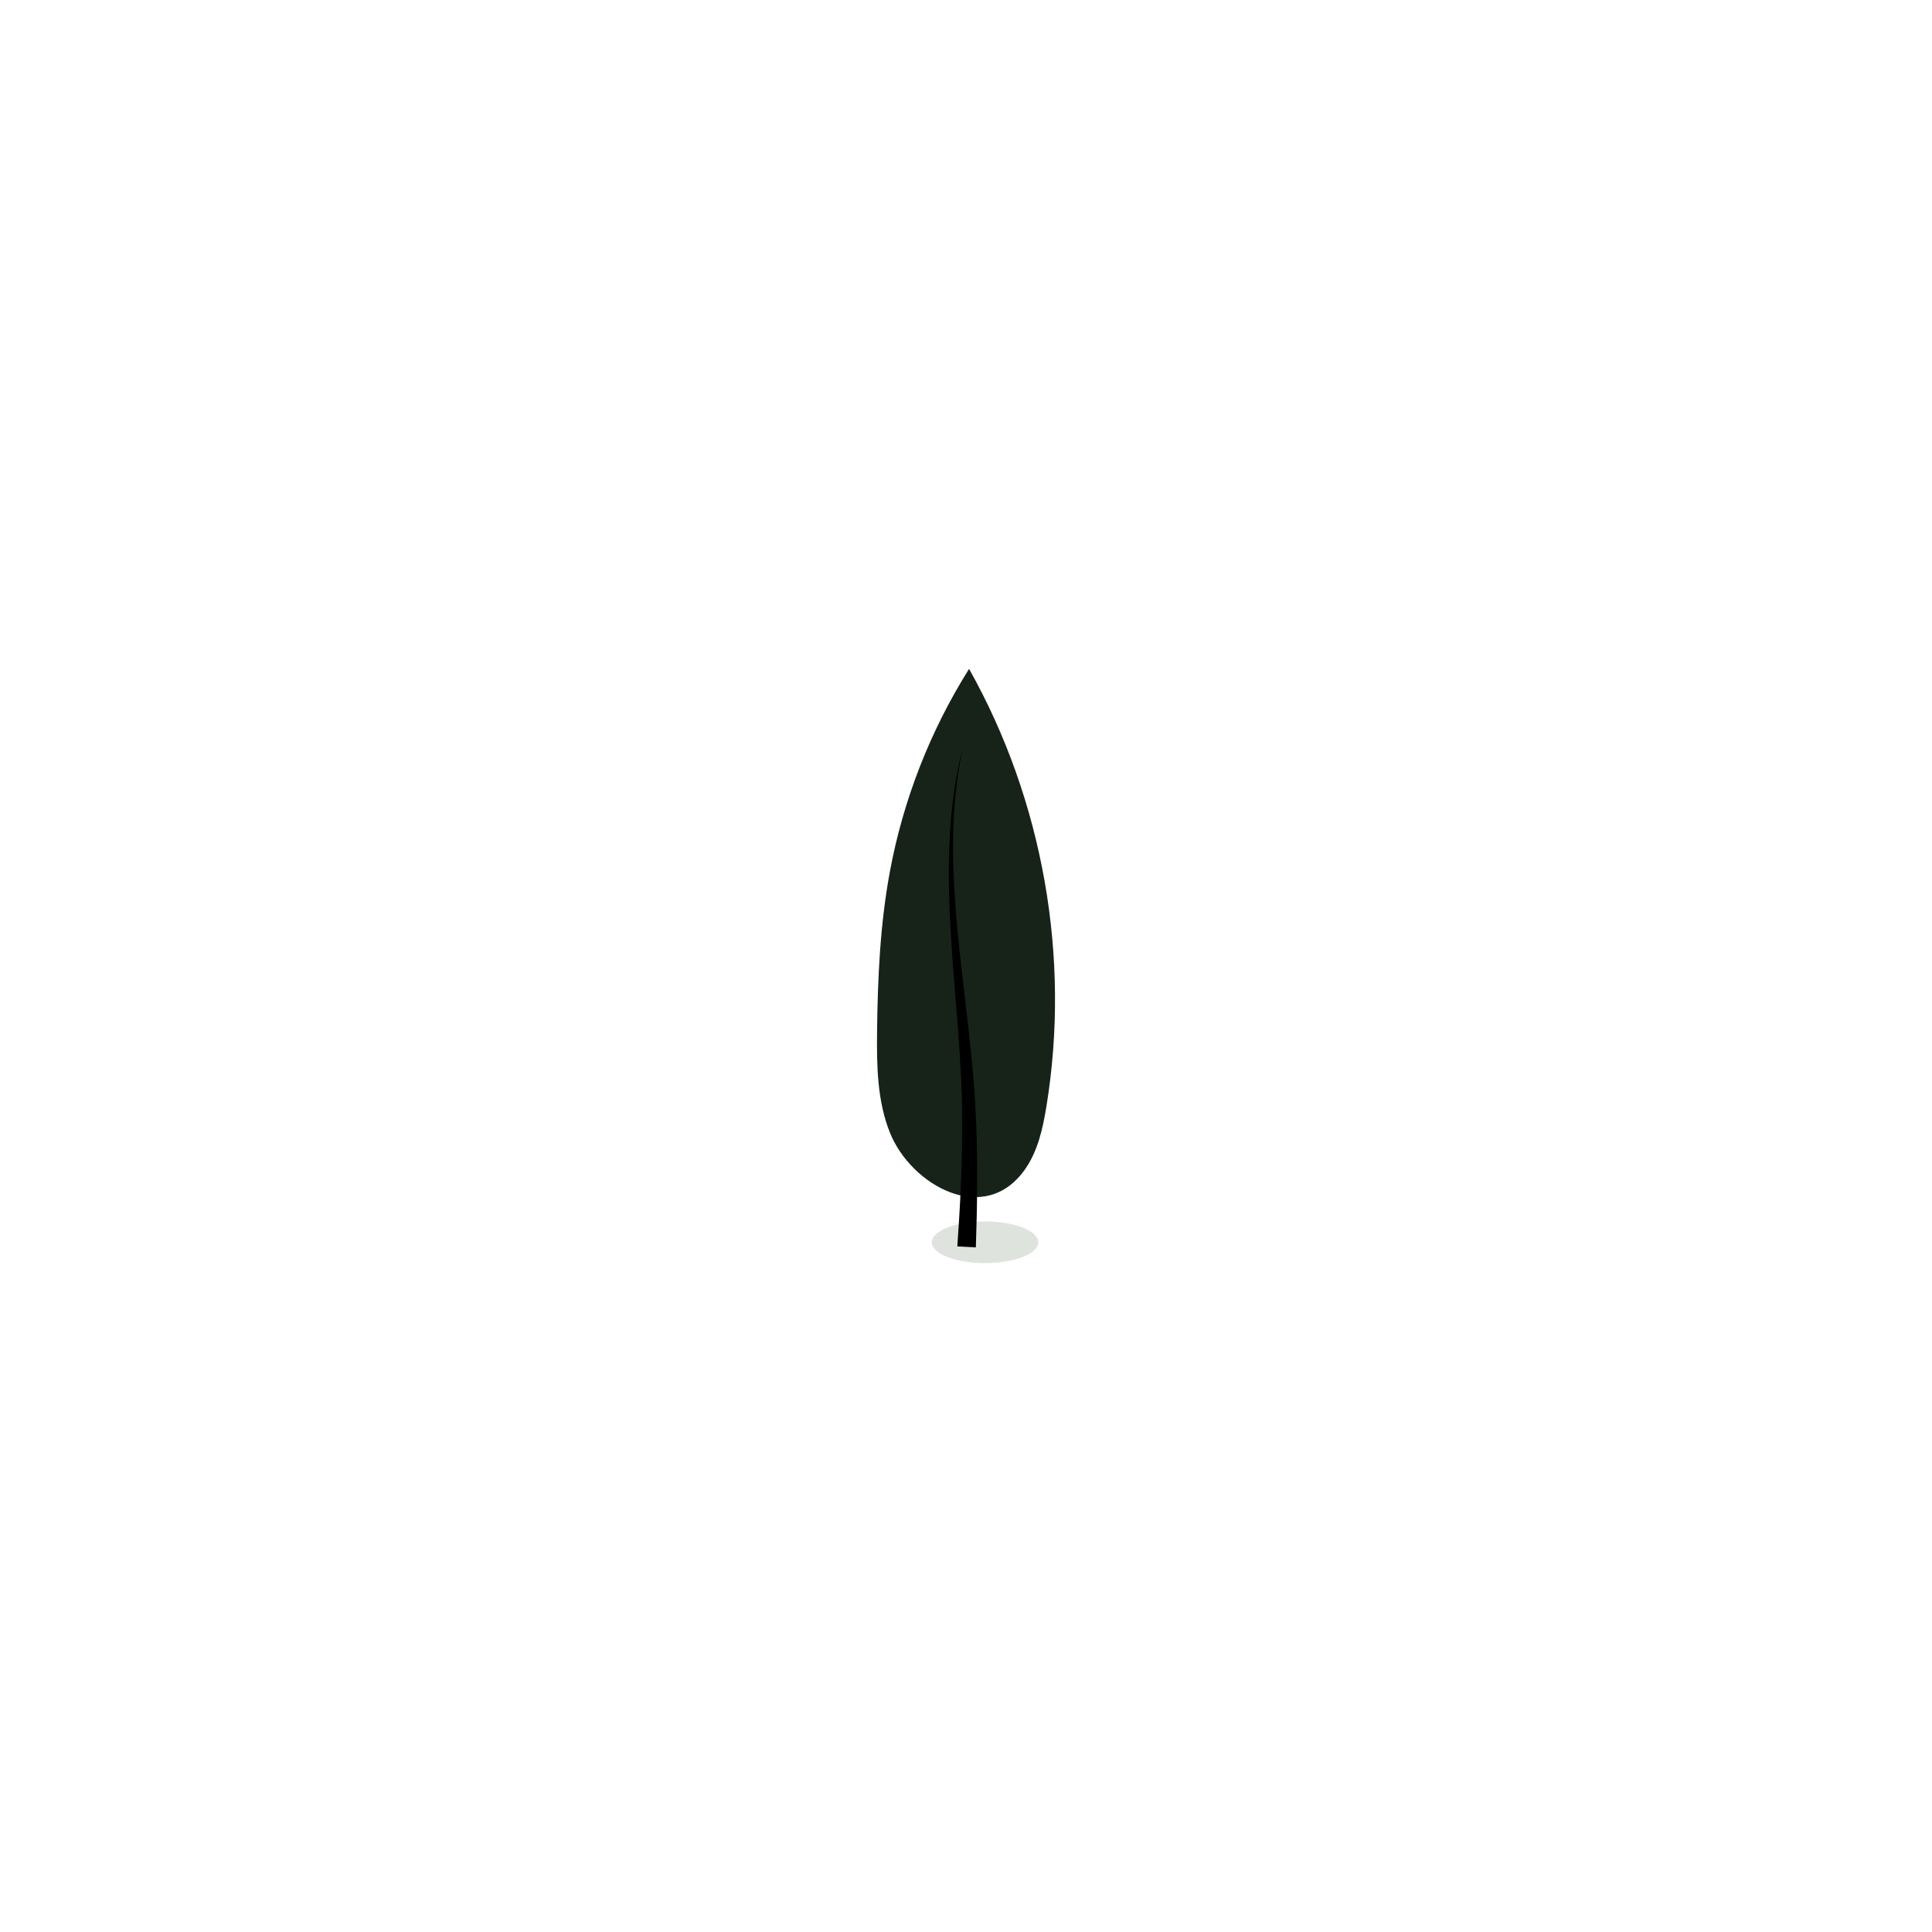
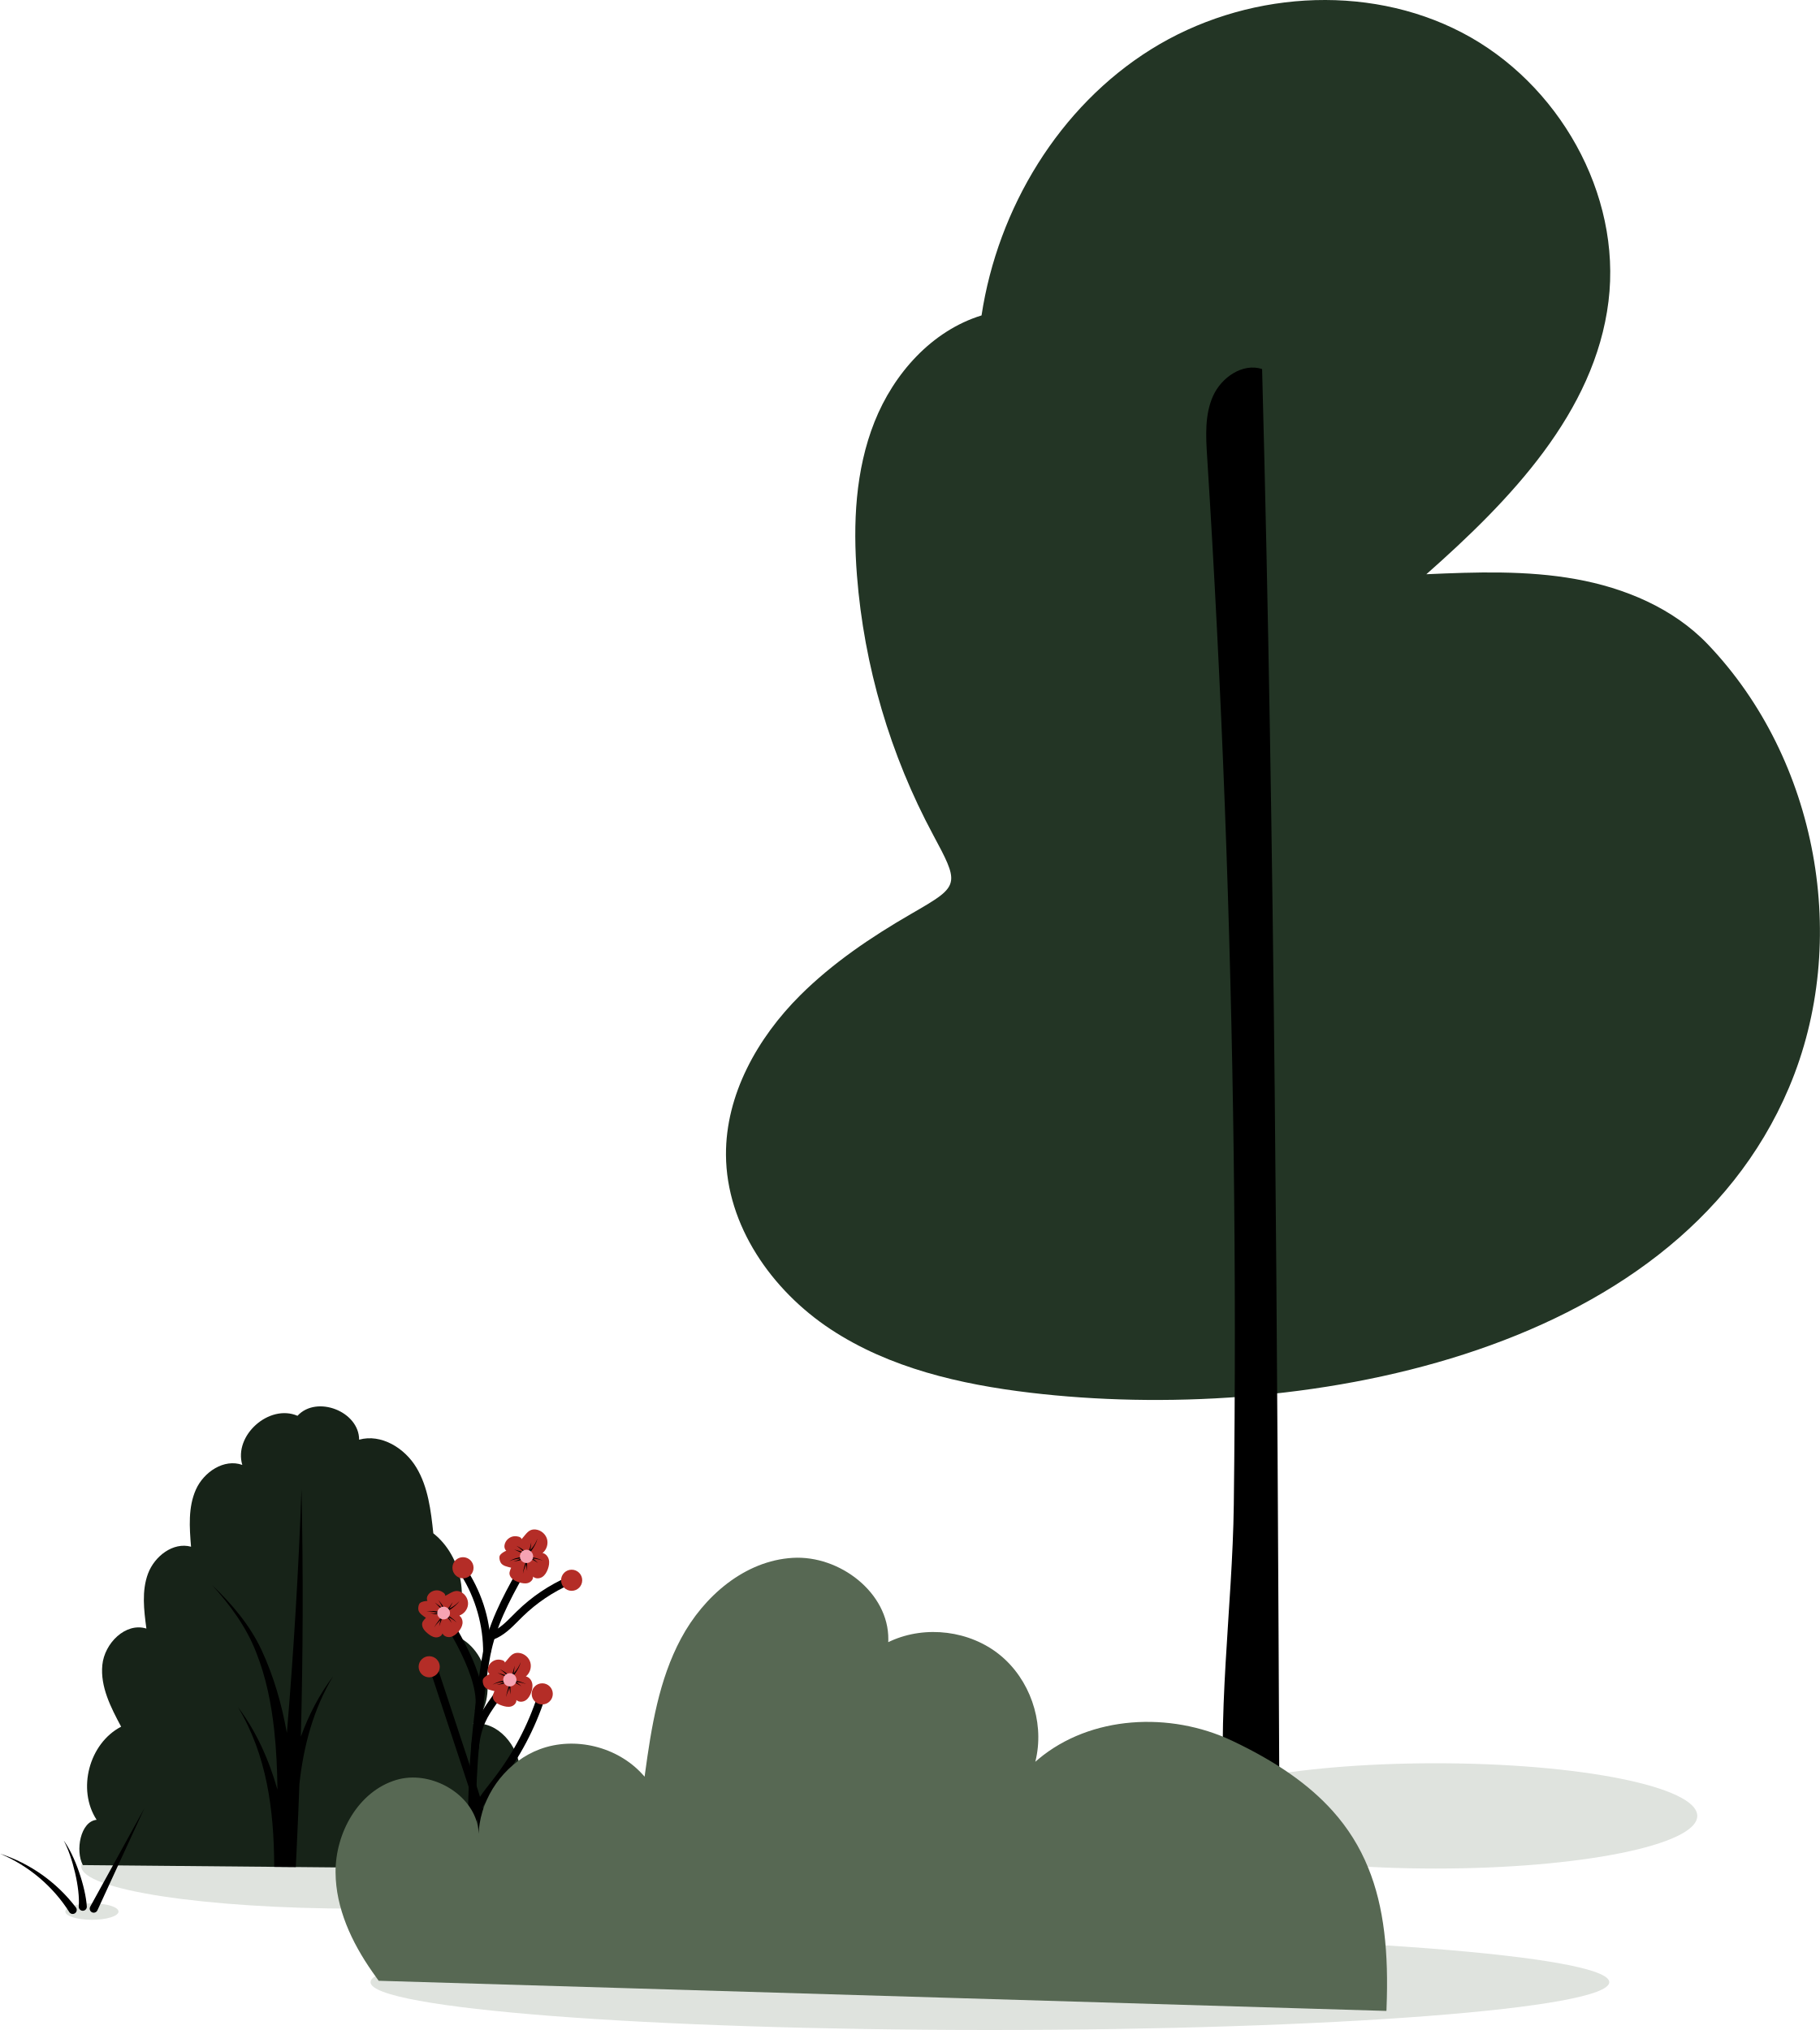
- <svg xmlns="http://www.w3.org/2000/svg" id="Camada_1" data-name="Camada 1" viewBox="0 0 1080 1080">
+ <svg xmlns="http://www.w3.org/2000/svg" id="Camada_1" data-name="Camada 1" viewBox="0 0 3191.2 3560.13">
  <defs>
    <style>
      .cls-1 {
        fill: #5e725a;
        opacity: .2;
      }

      .cls-2 {
+         fill: #f6a3b3;
+       }
+ 
+       .cls-3 {
        fill: #172318;
+       }
+ 
+       .cls-4 {
+         fill: #b42d27;
+       }
+ 
+       .cls-5 {
+         fill: #576853;
+       }
+ 
+       .cls-6 {
+         fill: #233525;
      }
    </style>
  </defs>
-   <ellipse class="cls-1" cx="550.65" cy="694.44" rx="29.77" ry="11.65" />
-   <path class="cls-2" d="M497.53,633.32c-7.18-17.83-7.47-37.59-7.24-56.81.34-29.79,1.69-59.68,7.1-88.98,7.43-40.22,22.56-79,44.33-113.62,41.38,73.64,56.88,161.5,43.19,244.85-1.99,12.13-4.73,24.52-11.73,34.63-22.63,32.66-63.89,9.12-75.64-20.07Z" />
-   <path d="M538.46,416.75c-4.98,22.91-6.37,46.39-5.5,69.77,1.69,46.93,10.86,93.09,12.68,140.14.98,23.57.66,47.15-.13,70.64l-10.36-.54c1.65-23.31,2.83-46.62,2.72-69.91-.04-69.79-17.22-141.15.6-210.09h0Z" />
+   <g>
+     <ellipse class="cls-1" cx="624.99" cy="3273.06" rx="482.48" ry="74.23" />
+     <g>
+       <path class="cls-3" d="M907,3252.72c0,15.41-16.44,28.44-31.34,24.92l-357.01-3.31-37.85-.31-335.5-3.1c-13.55-25.13-4.34-76.53,24.1-79.43-34.65-53.16-13.24-134.14,43.02-163.3-18.1-33.72-36.71-70.02-32.99-108.18,3.72-38.06,40.65-75.19,77.26-63.91-4.34-32.27-8.48-66.09,2.9-96.49,11.48-30.51,44.06-55.64,75.39-47.06-2.79-33.82-5.27-69.19,8.48-100.11,13.75-30.92,49.54-54.81,81.39-43.33-15.41-51.81,47.16-107.45,96.8-86.15,33.61-36.61,107.97-7.86,108.07,41.89,38.58-10.76,79.84,14.58,100.42,48.92,20.58,34.23,25.44,75.5,29.68,115.31,51.4,40.65,65.67,121.21,31.44,177.16,62.88,17.69,85.94,112.11,38.37,156.89,43.02-5.59,79.53,38.47,82.63,81.81,3.1,43.33-17.17,84.5-36.82,123.18,14.89-3.62,31.44,9.31,31.54,24.61Z" />
+       <path d="M584.22,2939.56c-34.96,57.92-52.23,123.8-59.26,189.68v.62c-1.24,33.61-2.59,67.22-4.24,100.84-.21,6.82-.62,13.55-.93,20.17-.31,7.86-.72,15.62-1.14,23.48l-37.85-.31v-3.83c-.62-96.29-12.82-192.05-63.6-276.45,32.27,42.71,54.5,92.67,69.29,144.79-.31-35.16-1.96-70.02-5.69-104.35-5.07-46.54-14.27-92.77-31.65-136.41-16.86-43.85-45.3-82.63-77.15-117.8,34.23,32.58,65.98,69.71,86.56,113.66,21.62,46.54,35.47,95.35,44.47,145.62,11.89-142.31,20.48-284.93,25.65-427.85,3.1,144.58,2.69,289.48-1.14,434.27,13.65-37.64,32.06-73.53,56.67-106.11Z" />
+     </g>
+   </g>
+   <g>
+     <g>
+       <g>
+         <path d="M833.47,3326.62c-3.51,0-6.49-2.67-6.81-6.23-7.95-89.03-7.83-179.2.37-268.01,2.99-32.45,7.13-65.26,11.13-96.98,3.08-24.39,6.18-48.96,12.25-72.73,13.16-51.57,39.63-98.06,65.22-143.02,1.87-3.3,6.04-4.43,9.34-2.57,3.28,1.87,4.43,6.06,2.56,9.33-25.15,44.19-51.16,89.87-63.86,139.65-5.86,22.94-8.9,47.07-11.85,70.42-4.06,32.25-8.19,64.93-11.16,97.15-8.13,88-8.25,177.33-.37,265.53.33,3.77-2.45,7.1-6.21,7.43-.21.01-.41.03-.61.03Z" />
+         <path d="M843.59,3244.98c-.43,0-.88-.04-1.32-.13-3.71-.72-6.13-4.32-5.4-8.02,7.05-36-5.32-73.49-16.24-106.58l-64.45-195.2c-1.19-3.6.76-7.47,4.35-8.65,3.58-1.22,7.45.76,8.64,4.34l64.45,195.22c10.88,32.97,24.42,73.99,16.68,113.49-.64,3.28-3.5,5.53-6.71,5.53Z" />
+         <path d="M853.98,2906.2h-.07c-3.78-.04-6.81-3.14-6.77-6.93.53-47.82-13.21-96.47-38.69-136.97-2.01-3.21-1.05-7.43,2.15-9.44,3.2-2.03,7.43-1.04,9.44,2.14,26.87,42.7,41.12,90.81,40.56,141.25-.04,3.74-2.87,9.94-6.62,9.94Z" />
+         <path d="M863.31,2875.57c-2.75,0-5.35-1.67-6.39-4.4-1.36-3.53.41-7.49,3.94-8.84,14.73-5.66,26.22-17.22,38.39-29.48,2.45-2.46,4.89-4.93,7.36-7.33,25.89-25.28,55.82-45.48,88.98-60.05,3.48-1.51,7.5.05,9.02,3.52,1.52,3.46-.05,7.5-3.51,9.02-31.64,13.9-60.21,33.18-84.93,57.3-2.41,2.37-4.81,4.77-7.2,7.19-12.65,12.74-25.73,25.91-43.2,32.61-.81.31-1.64.45-2.45.45Z" />
+         <path d="M827.62,3214.68h-.01c-3.78-.01-6.84-3.07-6.83-6.86.07-31.35,20.67-57.61,38.85-80.76l5.35-6.86c34.53-44.57,60.82-94.36,78.15-147.98,1.16-3.6,5.01-5.56,8.62-4.41,3.6,1.16,5.57,5.01,4.41,8.61-17.81,55.15-44.85,106.34-80.35,152.18l-5.41,6.91c-17.63,22.47-35.88,45.7-35.93,72.34,0,3.77-3.07,6.83-6.85,6.83Z" />
+       </g>
+       <g>
+         <circle class="cls-4" cx="752.6" cy="2923.1" r="18.53" />
+         <circle class="cls-4" cx="811.83" cy="2749.47" r="18.53" />
+         <circle class="cls-4" cx="924.96" cy="2737.08" r="18.53" />
+         <circle class="cls-4" cx="1002.37" cy="2771.38" r="18.53" />
+         <circle class="cls-4" cx="950.8" cy="2970.65" r="18.53" />
+       </g>
+       <path d="M845.97,3003.04l-13.38-2.91c3.34-15.29,1.08-35.04-6.7-58.72-12.66-38.44-34.6-75.22-52.23-104.76l11.75-7.01c22.07,36.99,41.34,70.6,53.48,107.49,8.56,26.03,10.94,48.2,7.07,65.91Z" />
+       <path d="M839.35,3068.31l-13.64-1.26c4.13-44.67,18.06-64.6,32.81-85.71,3.73-5.33,7.56-10.82,11.34-16.89,7.47-11.97,16.21-23.89,29.56-30.03l5.72,12.43c-10.07,4.64-17.33,14.68-23.66,24.84-3.92,6.28-7.88,11.95-11.74,17.47-14.28,20.43-26.6,38.08-30.39,79.13Z" />
+     </g>
+     <g>
+       <path class="cls-4" d="M749.56,2807.6c-1.74-2.95-1.15-6.83.59-9.78,4.28-7.28,13.59-10.56,21.58-7.83,3.07,1.04,9.93,4.78,8.85,8.79,2.82-1.32,5.72-3.17,8.55-4.7,3.54-1.91,7.29-3.78,11.31-3.89,2.8-.08,5.58.71,8.08,1.98,7.85,3.97,12.87,12.96,12.14,21.73-.73,8.77-7.17,16.8-15.57,19.42,4.6,2.88,6.58,8.86,5.85,14.24-.73,5.38-3.75,10.19-7.33,14.27-3.65,4.17-8.2,7.9-13.64,8.98-5.44,1.09-11.81-1.16-14.09-6.22-1.51,4.87-7.23,7.47-12.3,6.93-5.07-.55-9.55-3.52-13.5-6.75-4.51-3.69-8.87-8.25-9.78-14.01-.99-6.26,2.6-9.28,6.52-13.49-5.02-3.62-12.67-7.96-13.34-14.75-.35-3.5.37-8.9,3.03-11.23,3.04-2.66,9.19-3.5,13.05-3.68Z" />
+       <g>
+         <path d="M781.67,2823.64c8.89-3.03,17.88-8.67,23.97-15.96-3.99,6.34-10.27,10.93-16.36,15.16-2.14,1.36-4.25,2.69-6.9,3.59l-.7-2.78h0Z" />
+         <path d="M779.68,2830.33c8.02,3.46,15.56,8.83,21.31,15.29-6.1-5.57-14.15-10.01-21.96-12.5,0,0,.65-2.79.65-2.79h0Z" />
+         <path d="M777.6,2831.69c-2.24,9.34-11.72,14.04-15.89,22.32,2.93-7.9,11.41-14.06,13.02-22.31,0,0,2.87,0,2.87,0h0Z" />
+         <path d="M777.15,2824.22c-1.26-6.56-4.72-12.74-8.73-18.12,2.44,2.43,4.68,5.09,6.66,7.97,1.97,2.88,3.7,5.99,4.85,9.44l-2.78.72h0Z" />
+         <path d="M771.73,2830.29c-7.5-3.17-15.73-4.92-24.07-4.23,8.19-1.64,16.88-.87,25.02,1.53l-.95,2.71h0Z" />
+         <path d="M776.21,2833.33c-.72,6.04-4.39,13.2-6.3,18.92.97-5.32,3.48-13.47,3.44-18.74,0,0,2.86-.18,2.86-.18h0Z" />
+         <path d="M780.86,2823.66c6.04-2.31,9.33-9.03,13.08-14.06-1.58,2.96-2.9,6.04-4.62,8.99-1.71,2.92-3.93,5.85-7.25,7.66l-1.21-2.6h0Z" />
+         <path d="M781.81,2831.55c4.82,3.97,7.79,9.27,10.2,14.82-1.55-2.51-3.33-4.87-5.28-7.02-1.96-2.13-4.13-4.11-6.49-5.41l1.57-2.4h0Z" />
+         <path d="M776.12,2824.2c-4.65-4.47-8.78-9.25-13.36-13.66,5.18,3.67,10.07,7.83,15.18,11.44l-1.82,2.21h0Z" />
+         <path d="M772.73,2830.27c-6.3,1.77-12.62.35-18.5-1.76,2.99.63,6.03.93,9.02.86,2.97-.08,5.96-.55,8.43-1.77l1.05,2.67h0Z" />
+       </g>
+       <circle class="cls-2" cx="777.88" cy="2828.89" r="11.17" />
+     </g>
+     <g>
+       <path class="cls-4" d="M858.49,2935.98c-2.8-2.21-3.69-6.19-3.11-9.71,1.42-8.67,9.22-15.36,18-15.73,3.37-.14,11.44.9,11.9,5.2,2.24-2.35,4.35-5.23,6.53-7.78,2.72-3.19,5.65-6.41,9.51-8.03,2.69-1.13,5.68-1.41,8.59-1.12,9.12.9,17.37,7.73,19.96,16.52,2.59,8.79-.64,19-7.81,24.71,5.55,1.07,9.73,6.13,11.04,11.62,1.31,5.49.19,11.3-1.74,16.61-1.97,5.42-4.99,10.75-9.86,13.85-4.87,3.1-11.9,3.32-16.02-.73.37,5.3-4.2,9.97-9.33,11.35-5.13,1.38-10.59.18-15.64-1.47-5.77-1.88-11.71-4.67-14.76-9.92-3.31-5.7-.97-9.99,1.25-15.55-6.24-1.63-15.29-2.96-18.5-9.29-1.65-3.26-2.99-8.78-1.28-12.04,1.95-3.73,7.6-6.86,11.28-8.48Z" />
+       <g>
+         <path d="M895.7,2939.45c7.49-6.29,14.09-15.14,17.25-24.51-1.49,7.66-5.86,14.47-10.18,20.87-1.56,2.13-3.11,4.2-5.35,6.08l-1.73-2.43h0Z" />
+         <path d="M896.28,2946.7c9.08.34,18.43,2.71,26.44,6.82-8.01-3.11-17.5-4.39-26.02-3.87,0,0-.42-2.96-.42-2.96h0Z" />
+         <path d="M894.78,2948.8c1.34,9.91-6.09,18.04-7.02,27.64-.13-8.77,5.78-17.95,4.24-26.56l2.78-1.08h0Z" />
+         <path d="M891.53,2941.72c-3.7-5.89-9.38-10.59-15.3-14.3,3.28,1.44,6.46,3.18,9.46,5.22,3,2.06,5.85,4.42,8.26,7.33l-2.43,1.74h0Z" />
+         <path d="M888.55,2949.65c-8.47-.25-17.12,1.15-24.95,4.95,7.33-4.68,16.05-7.19,24.86-7.94l.09,2.98h0Z" />
+         <path d="M894.04,2950.92c1.57,6.13.71,14.46,1.01,20.73-1.06-5.53-1.69-14.38-3.72-19.48l2.71-1.25h0Z" />
+         <path d="M894.92,2939.78c4.99-4.52,5.65-12.27,7.41-18.56-.42,3.47-.54,6.95-1.1,10.47-.56,3.48-1.61,7.16-4.15,10.17l-2.15-2.07h0Z" />
+         <path d="M898.81,2947.08c6.18,2.03,11.05,6.07,15.47,10.55-2.45-1.86-5.06-3.47-7.76-4.82-2.7-1.33-5.55-2.44-8.33-2.8l.63-2.92h0Z" />
+         <path d="M890.52,2942.09c-6.19-2.59-12-5.67-18.11-8.23,6.41,1.61,12.72,3.81,19.04,5.39l-.94,2.84h0Z" />
+         <path d="M889.52,2949.26c-5.45,4.09-12.12,5.09-18.62,5.25,3.13-.52,6.2-1.36,9.08-2.56,2.86-1.2,5.58-2.78,7.52-4.89l2.02,2.2h0Z" />
+       </g>
+       <circle class="cls-2" cx="894" cy="2945.98" r="11.63" />
+     </g>
+     <g>
+       <path class="cls-4" d="M887.74,2719.55c-2.8-2.21-3.69-6.19-3.11-9.71,1.42-8.67,9.22-15.36,18-15.73,3.37-.14,11.44.9,11.9,5.2,2.24-2.35,4.35-5.23,6.53-7.78,2.72-3.19,5.65-6.41,9.51-8.03,2.69-1.13,5.68-1.41,8.59-1.12,9.12.9,17.37,7.73,19.96,16.52,2.59,8.79-.64,19-7.81,24.71,5.55,1.07,9.73,6.13,11.04,11.62,1.31,5.49.19,11.3-1.74,16.61-1.97,5.42-4.99,10.75-9.86,13.85-4.87,3.1-11.9,3.32-16.02-.73.37,5.3-4.2,9.97-9.33,11.35-5.13,1.38-10.59.18-15.64-1.47-5.77-1.88-11.71-4.67-14.76-9.92-3.31-5.7-.97-9.99,1.25-15.55-6.24-1.63-15.29-2.96-18.5-9.29-1.65-3.26-2.99-8.78-1.28-12.04,1.95-3.73,7.6-6.86,11.28-8.48Z" />
+       <g>
+         <path d="M924.95,2723.03c7.49-6.29,14.09-15.14,17.25-24.51-1.49,7.66-5.86,14.47-10.18,20.87-1.56,2.13-3.11,4.2-5.35,6.08l-1.73-2.43h0Z" />
+         <path d="M925.53,2730.28c9.08.34,18.43,2.71,26.44,6.82-8.01-3.11-17.5-4.39-26.02-3.87l-.42-2.96h0Z" />
+         <path d="M924.02,2732.37c1.34,9.91-6.09,18.04-7.02,27.64-.13-8.77,5.78-17.95,4.24-26.56,0,0,2.78-1.08,2.78-1.08h0Z" />
+         <path d="M920.78,2725.3c-3.7-5.89-9.38-10.59-15.3-14.3,3.28,1.44,6.46,3.18,9.46,5.22,3,2.06,5.85,4.42,8.26,7.33l-2.43,1.74h0Z" />
+         <path d="M917.8,2733.23c-8.47-.25-17.12,1.15-24.95,4.95,7.33-4.68,16.05-7.19,24.86-7.94l.09,2.98h0Z" />
+         <path d="M923.29,2734.49c1.57,6.13.71,14.46,1.01,20.73-1.06-5.53-1.69-14.38-3.72-19.48l2.71-1.25h0Z" />
+         <path d="M924.17,2723.36c4.99-4.52,5.65-12.27,7.41-18.56-.42,3.47-.54,6.95-1.1,10.47-.56,3.48-1.61,7.16-4.15,10.17l-2.15-2.07h0Z" />
+         <path d="M928.06,2730.65c6.18,2.03,11.05,6.07,15.47,10.55-2.45-1.86-5.06-3.47-7.76-4.82-2.7-1.33-5.55-2.44-8.33-2.8l.63-2.92h0Z" />
+         <path d="M919.77,2725.66c-6.19-2.59-12-5.67-18.11-8.23,6.41,1.61,12.72,3.81,19.04,5.39l-.94,2.84h0Z" />
+         <path d="M918.77,2732.83c-5.45,4.09-12.12,5.09-18.62,5.25,3.13-.52,6.2-1.36,9.08-2.56,2.86-1.2,5.58-2.78,7.52-4.89l2.02,2.2h0Z" />
+       </g>
+       <circle class="cls-2" cx="923.24" cy="2729.55" r="11.63" />
+     </g>
+   </g>
+   <g>
+     <ellipse class="cls-1" cx="2517.42" cy="3184.66" rx="458.67" ry="92.33" />
+     <g>
+       <path class="cls-6" d="M1667.6,1544.64c2.51-16.86-9.08-39.01-31.25-80.24-75.37-140.21-121.32-296.38-133.71-455.08-7.1-90.95-2.91-184.76,30.8-269.53,33.71-84.77,100.48-159.73,187.65-186.62,28.62-188.2,135.93-366.12,297.48-466.82,161.55-100.7,376.2-117.1,545.02-29.15,168.83,87.96,280.1,282.32,256.85,471.26-23.96,194.8-172.27,348.69-319.37,478.61,87.42-3.87,175.67-6.93,261.8,8.51,86.13,15.44,171.04,50.96,231.52,114.19,192.86,201.64,251.35,520.74,142.52,777.67-202.96,479.16-872.4,589.46-1329.92,535.1-122.91-14.6-247.33-43.24-350.62-111.43-103.29-68.19-182.67-181.97-183.4-305.74-.62-105.53,55.18-205.1,129.91-279.62,56.93-56.77,124.85-102.57,194.23-142.7,45.9-26.55,67.59-38.96,70.49-58.41Z" />
+       <path d="M2213.05,647.19c22.44,845.29,26.43,1690.96,30.42,2536.54-31.25,3.31-62.49,6.61-93.74,9.92-17.9-177.88,11.47-374.22,13.69-554.68,2.51-204.36,2.45-408.76-.18-613.12-5.26-408.73-20.79-817.32-46.59-1225.27-2.26-35.8-4.33-73.26,10.34-106.01,14.67-32.74,51.91-58.4,86.06-47.38Z" />
+     </g>
+   </g>
+   <g>
+     <ellipse class="cls-1" cx="1735.74" cy="3476.23" rx="1086.04" ry="83.9" />
+     <path class="cls-5" d="M2431.22,3522.14v1.01c-.06,1.19-.13,2.33-.19,3.52l-21.5-.63-1238.85-37.09-48.03-1.45-458.64-13.71c-3.77-5.09-7.48-10.37-11.13-15.65-36.34-51.99-64.06-111.47-64.5-174.46-.38-69.35,40.11-142.27,106.56-162.14,57.78-17.23,127.94,21,141.9,76.76,1.38,5.66,2.26,11.5,2.39,17.48.25-5.78.82-11.57,1.76-17.29v-.06c9.18-57.78,50.42-110.15,105.5-130.71,61.55-22.95,136.18-4.46,180.18,44.13.88.82,1.7,1.7,2.45,2.64.38.44.82.88,1.19,1.38.06-.57.19-1.19.25-1.76.13-1.19.31-2.33.44-3.52v-.06c11.13-81.61,24.33-164.59,63.25-237.15,39.67-74.12,111.72-136.3,195.65-141.27,82.36-4.97,168.62,61.3,167.74,143.22,0,.69,0,1.38-.06,2.07,0,.82,0,1.7-.06,2.51.76-.38,1.51-.69,2.26-1.01.63-.38,1.26-.63,1.89-.88,61.74-28.04,139.13-18.36,191.75,24.52,51.99,42.37,77.33,114.86,63.5,180.44-.38,1.89-.82,3.71-1.26,5.6-.13.38-.19.82-.31,1.19.31-.25.63-.57.94-.82,1.38-1.26,2.83-2.45,4.28-3.65v-.06c91.79-76.95,231.11-83.81,339.81-32.44,77.64,36.72,135.11,77.02,176.66,123.48,27.03,30.24,47.34,63.12,62.05,99.33,28.04,68.65,36.02,149.25,32.13,246.51Z" />
+   </g>
+   <g>
+     <ellipse class="cls-1" cx="161.17" cy="3352.43" rx="46.63" ry="14.43" />
+     <g>
+       <path d="M0,3250.92c51.93,16.6,99.21,49.74,133.1,94.33,2.37,3.1,1.78,7.54-1.33,9.92-3.11,2.37-7.55,1.78-9.92-1.33-28.4-45.07-71.31-81.82-121.85-102.91h0Z" />
+       <path d="M253.3,3170.99l-82.52,179.28c-1.63,3.55-5.83,5.1-9.38,3.47-3.72-1.69-5.22-6.26-3.24-9.83l95.14-172.92h0Z" />
+       <path d="M138.08,3343.35c2.58-31.12-10.81-86.77-26.35-115.45,19.51,26.14,38.37,81.61,40.49,115.55.27,3.9-2.68,7.29-6.59,7.56-4.28.33-7.94-3.38-7.55-7.66h0Z" />
+     </g>
+   </g>
</svg>
